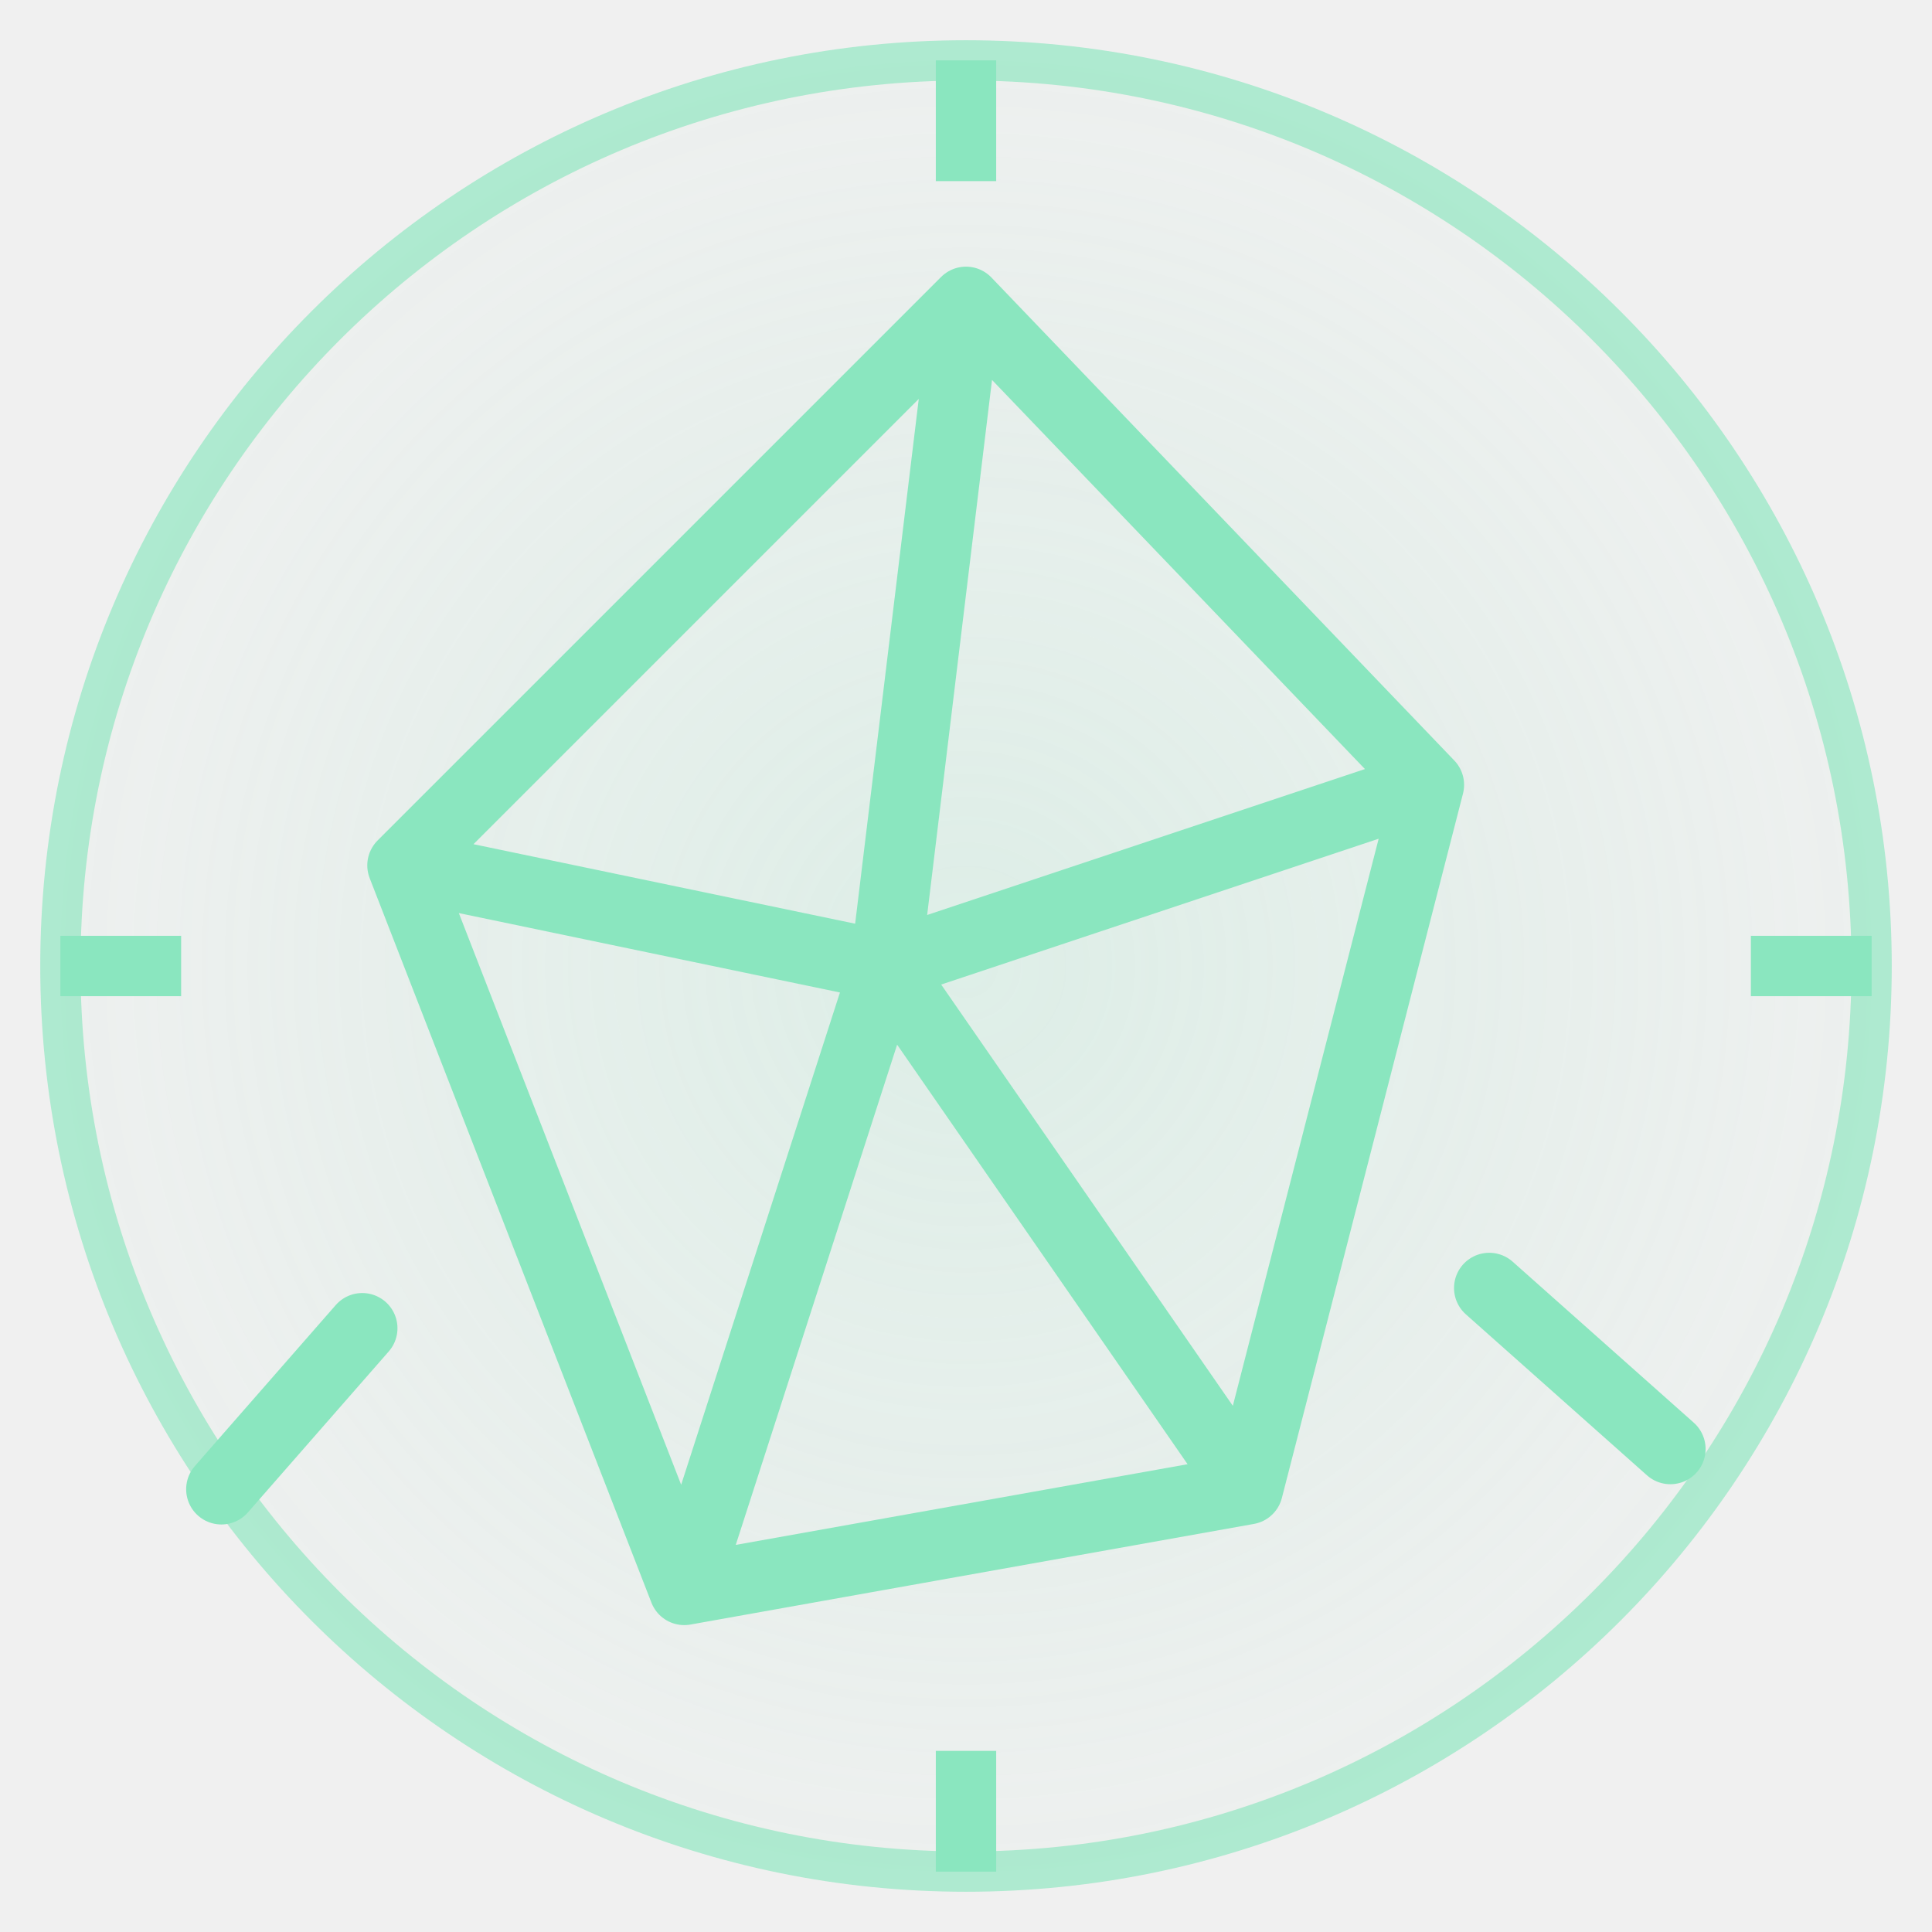
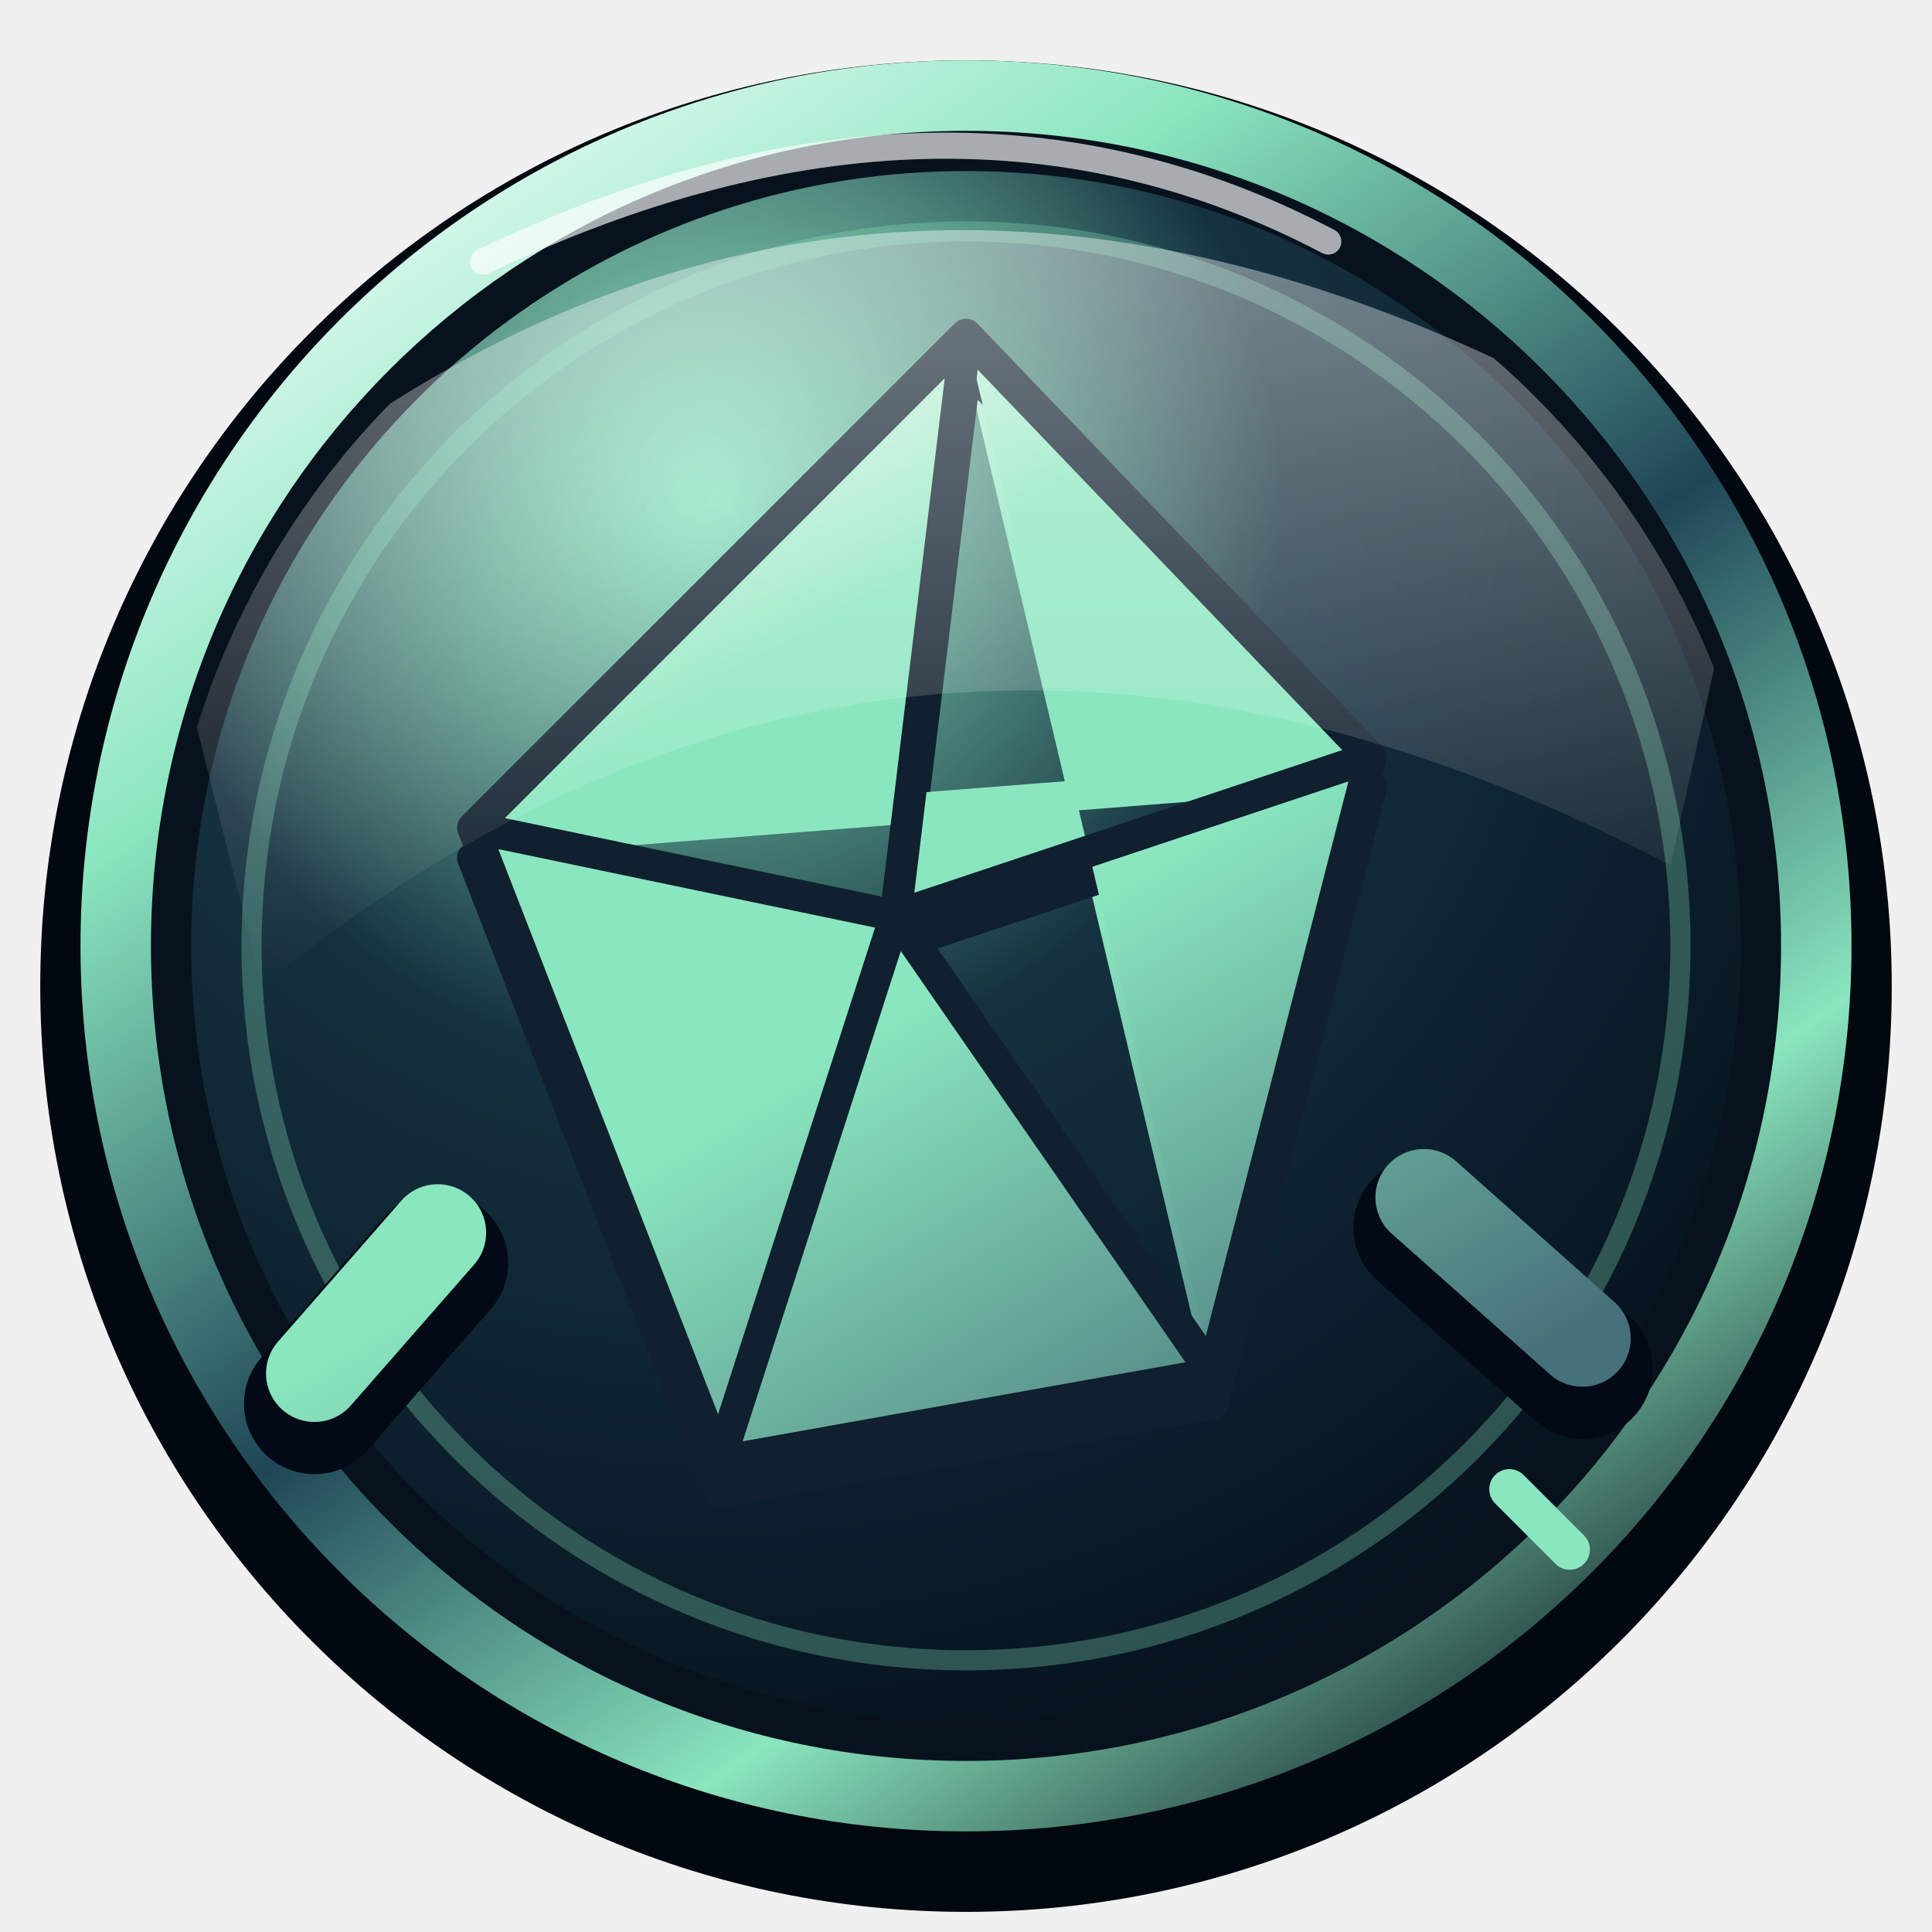
<svg xmlns="http://www.w3.org/2000/svg" viewBox="0 0 96 96" fill="none">
  <defs>
-     <radialGradient id="bg">
-       <stop stop-color="#8ae6bf" stop-opacity=".18" />
-       <stop offset="1" stop-color="#8ae6bf" stop-opacity=".025" />
+     <radialGradient id="gem" cx=".34" cy=".22" r=".9">
+       <stop stop-color="#8ae6bf" stop-opacity=".7" />
+       <stop offset=".4" stop-color="#15313f" />
+       <stop offset="1" stop-color="#030d19" />
    </radialGradient>
+     <linearGradient id="rim" x1="15" y1="5" x2="75" y2="92" gradientUnits="userSpaceOnUse">
+       <stop stop-color="#f7ffff" />
+       <stop offset=".24" stop-color="#8ae6bf" />
+       <stop offset=".52" stop-color="#1f4656" />
+       <stop offset=".76" stop-color="#8ae6bf" />
+       <stop offset="1" stop-color="#07121c" />
+     </linearGradient>
+     <linearGradient id="symbol" x1="25" y1="15" x2="65" y2="82" gradientUnits="userSpaceOnUse">
+       <stop stop-color="#fffef2" />
+       <stop offset=".28" stop-color="#8ae6bf" />
+       <stop offset=".55" stop-color="#8ae6bf" />
+       <stop offset="1" stop-color="#47717a" />
+     </linearGradient>
+     <linearGradient id="gloss" x2="0" y2="1">
+       <stop stop-color="#fff" stop-opacity=".42" />
+       <stop offset="1" stop-color="#fff" stop-opacity="0" />
+     </linearGradient>
+     <clipPath id="disc">
+       <circle cx="48" cy="48" r="40" />
+     </clipPath>
  </defs>
-   <circle cx="48" cy="48" r="45" fill="url(#bg)" stroke="#8ae6bf" stroke-opacity=".65" stroke-width="2" />
-   <path d="M48 3v6M48 87v6M3 48h6M87 48h6" stroke="#8ae6bf" stroke-width="3" />
-   <g stroke="#8ae6bf" stroke-width="3.5" stroke-linecap="round" stroke-linejoin="round">
-     <path d="m48 15 23 24-9 35-28 5-14-36ZM48 15l-4 33 18 26M20 43l24 5 27-9M44 48 34 79" />
-     <path d="m74 64 9 8m-65-6-7 8" />
+   <circle cx="48" cy="49" r="46" fill="#02080f" />
+   <circle cx="48" cy="47" r="44" fill="url(#rim)" />
+   <circle cx="48" cy="47" r="39.5" fill="url(#gem)" stroke="#07121d" stroke-width="2" />
+   <circle cx="48" cy="47" r="35.5" stroke="#8ae6bf" stroke-opacity=".3" stroke-width="1" />
+   <g transform="translate(6 5) scale(.875)" stroke="#020a16" stroke-width="8" stroke-linecap="round" stroke-linejoin="round">
+     <path d="m48 15 23 24-9 35-28 5-14-36ZM48 15l-4 33 18 26M20 43l24 5 27-9M44 48 34 79" fill="url(#symbol)" stroke="#10202e" stroke-width="1.8" />
+     <path d="m74 64 9 8m-65-6-7 8" fill="none" />
  </g>
+   <g transform="translate(6 3.5) scale(.875)" stroke="url(#symbol)" stroke-width="5.5" stroke-linecap="round" stroke-linejoin="round">
+     <path d="m48 15 23 24-9 35-28 5-14-36ZM48 15l-4 33 18 26M20 43l24 5 27-9M44 48 34 79" fill="url(#symbol)" stroke="#10202e" stroke-width="1.8" />
+     <path d="m74 64 9 8m-65-6-7 8" fill="none" />
+   </g>
+   <path d="M8 29Q43-4 87 25L83 43Q45 23 13 49Z" fill="url(#gloss)" clip-path="url(#disc)" />
+   <path d="M24 13Q47 2 66 12" stroke="#fff" stroke-opacity=".65" stroke-width="1.3" stroke-linecap="round" />
+   <path d="m75 74 3 3" stroke="#8ae6bf" stroke-width="2" stroke-linecap="round" />
</svg>
